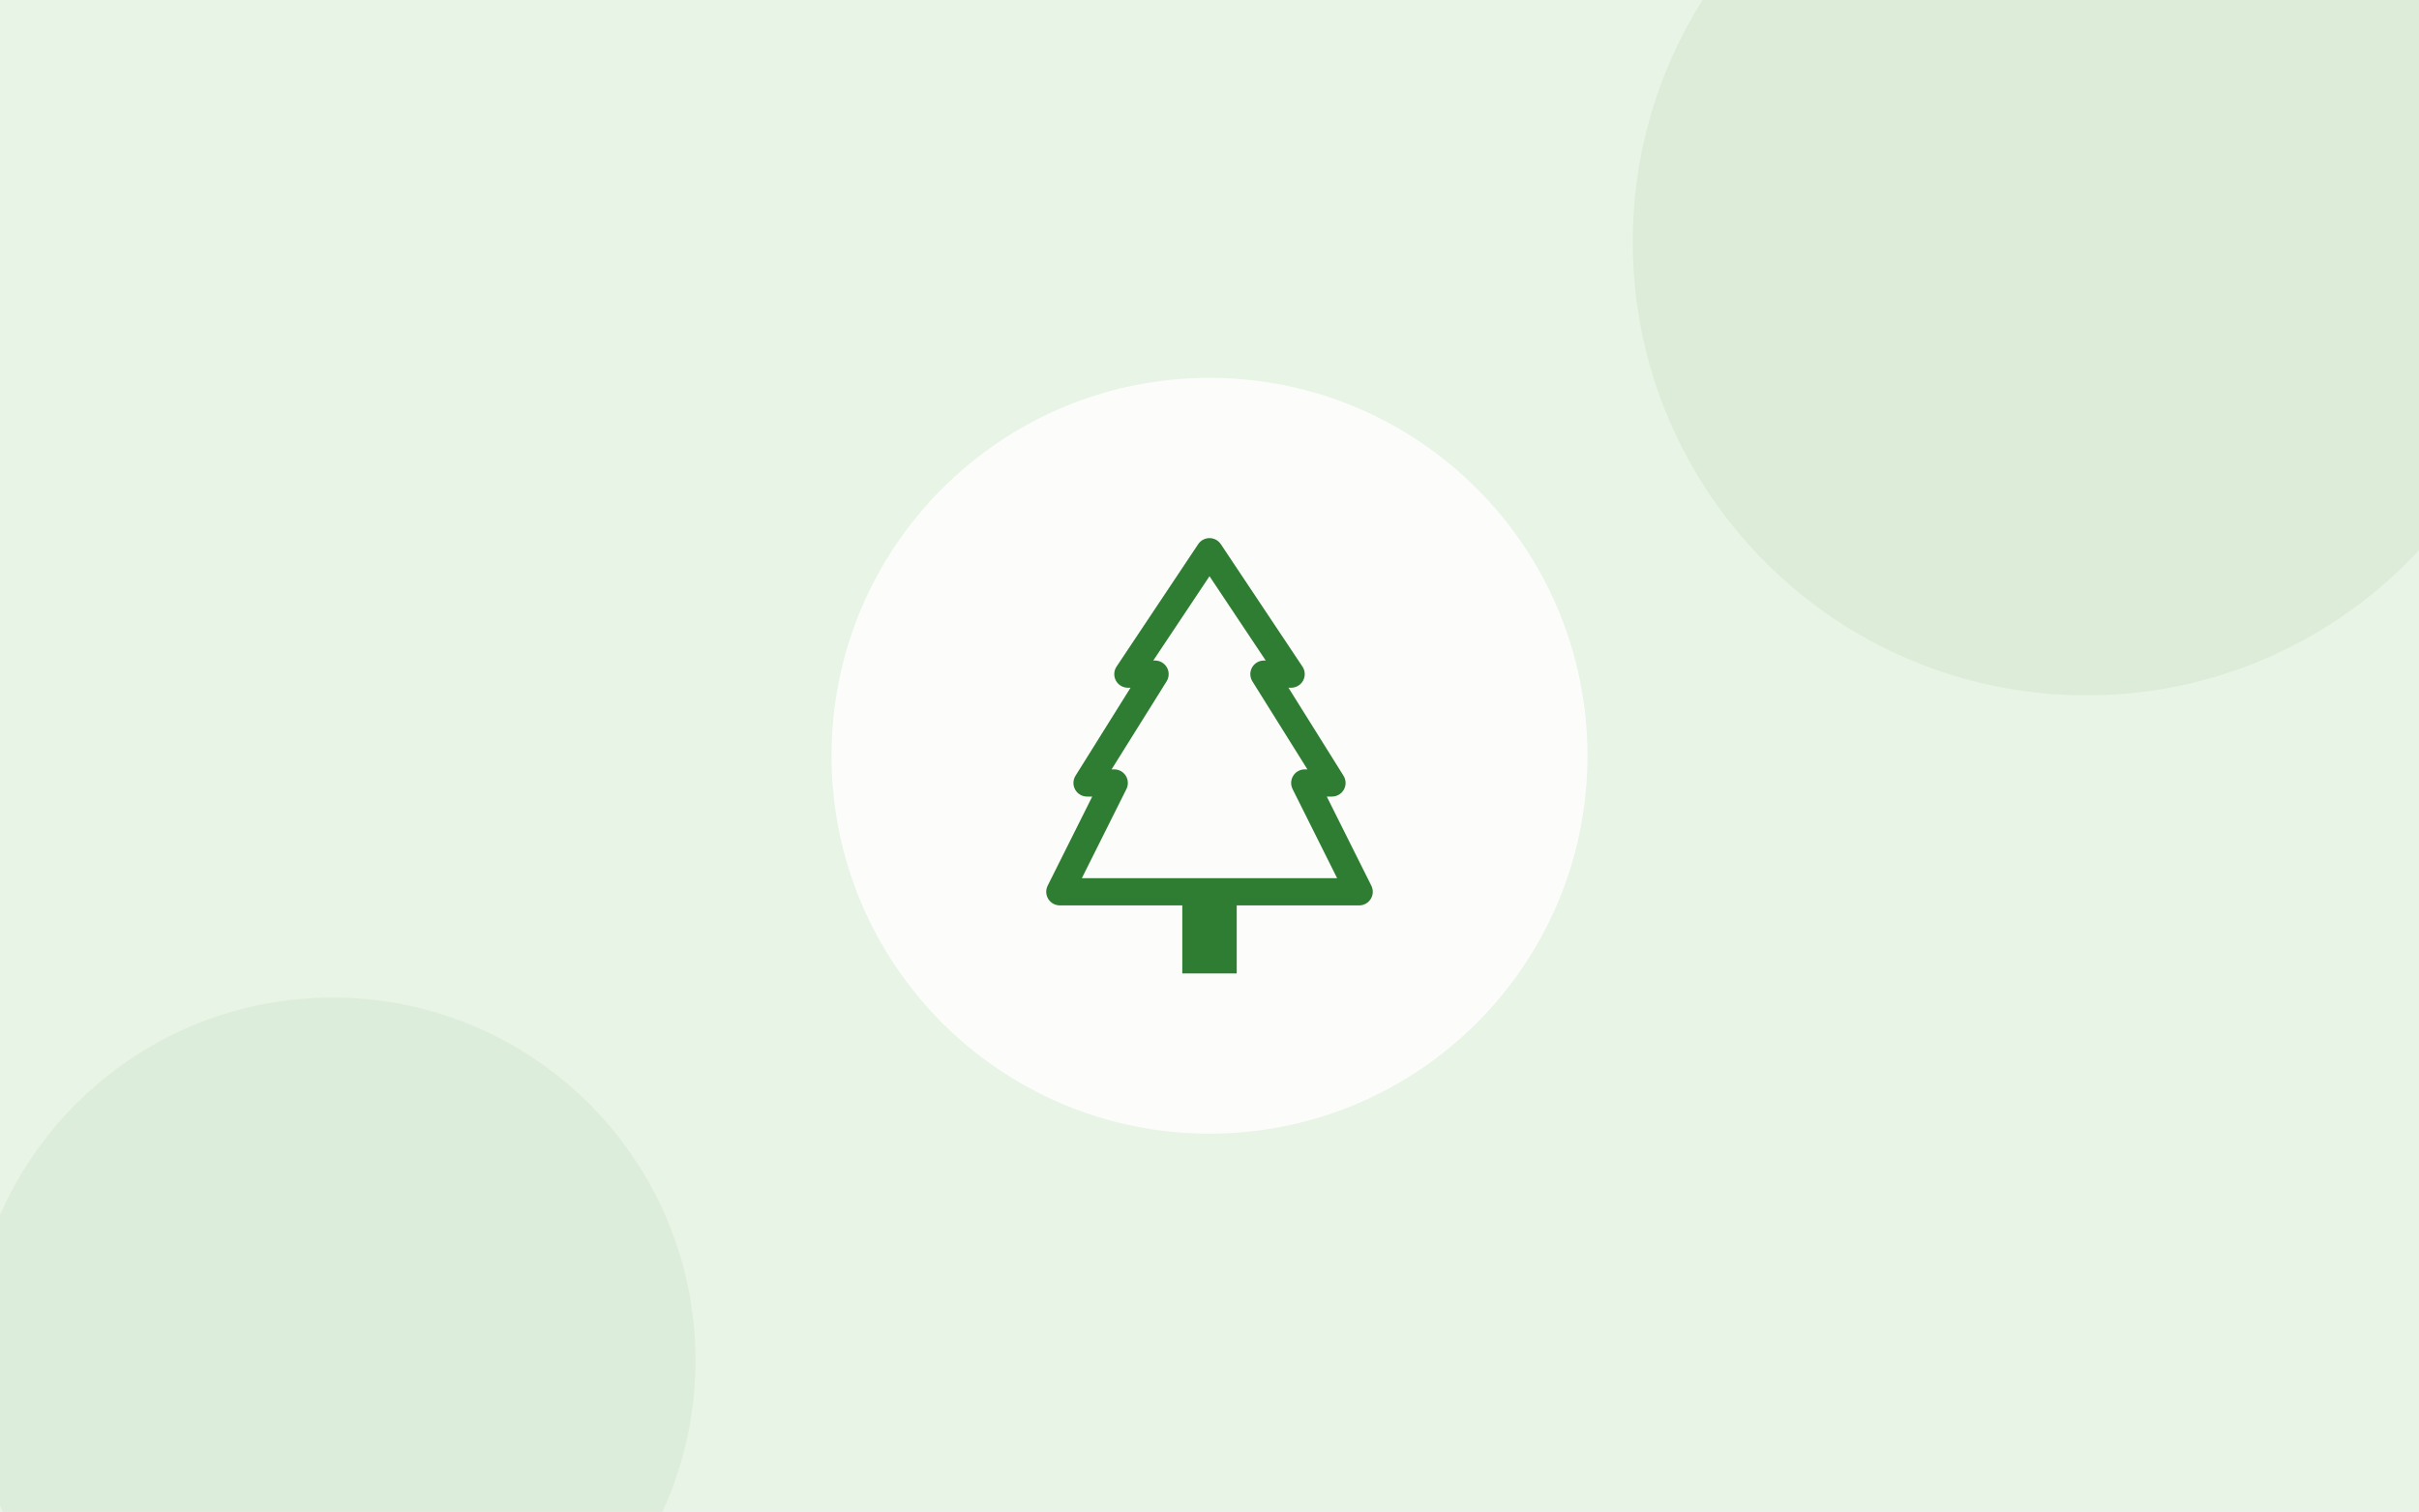
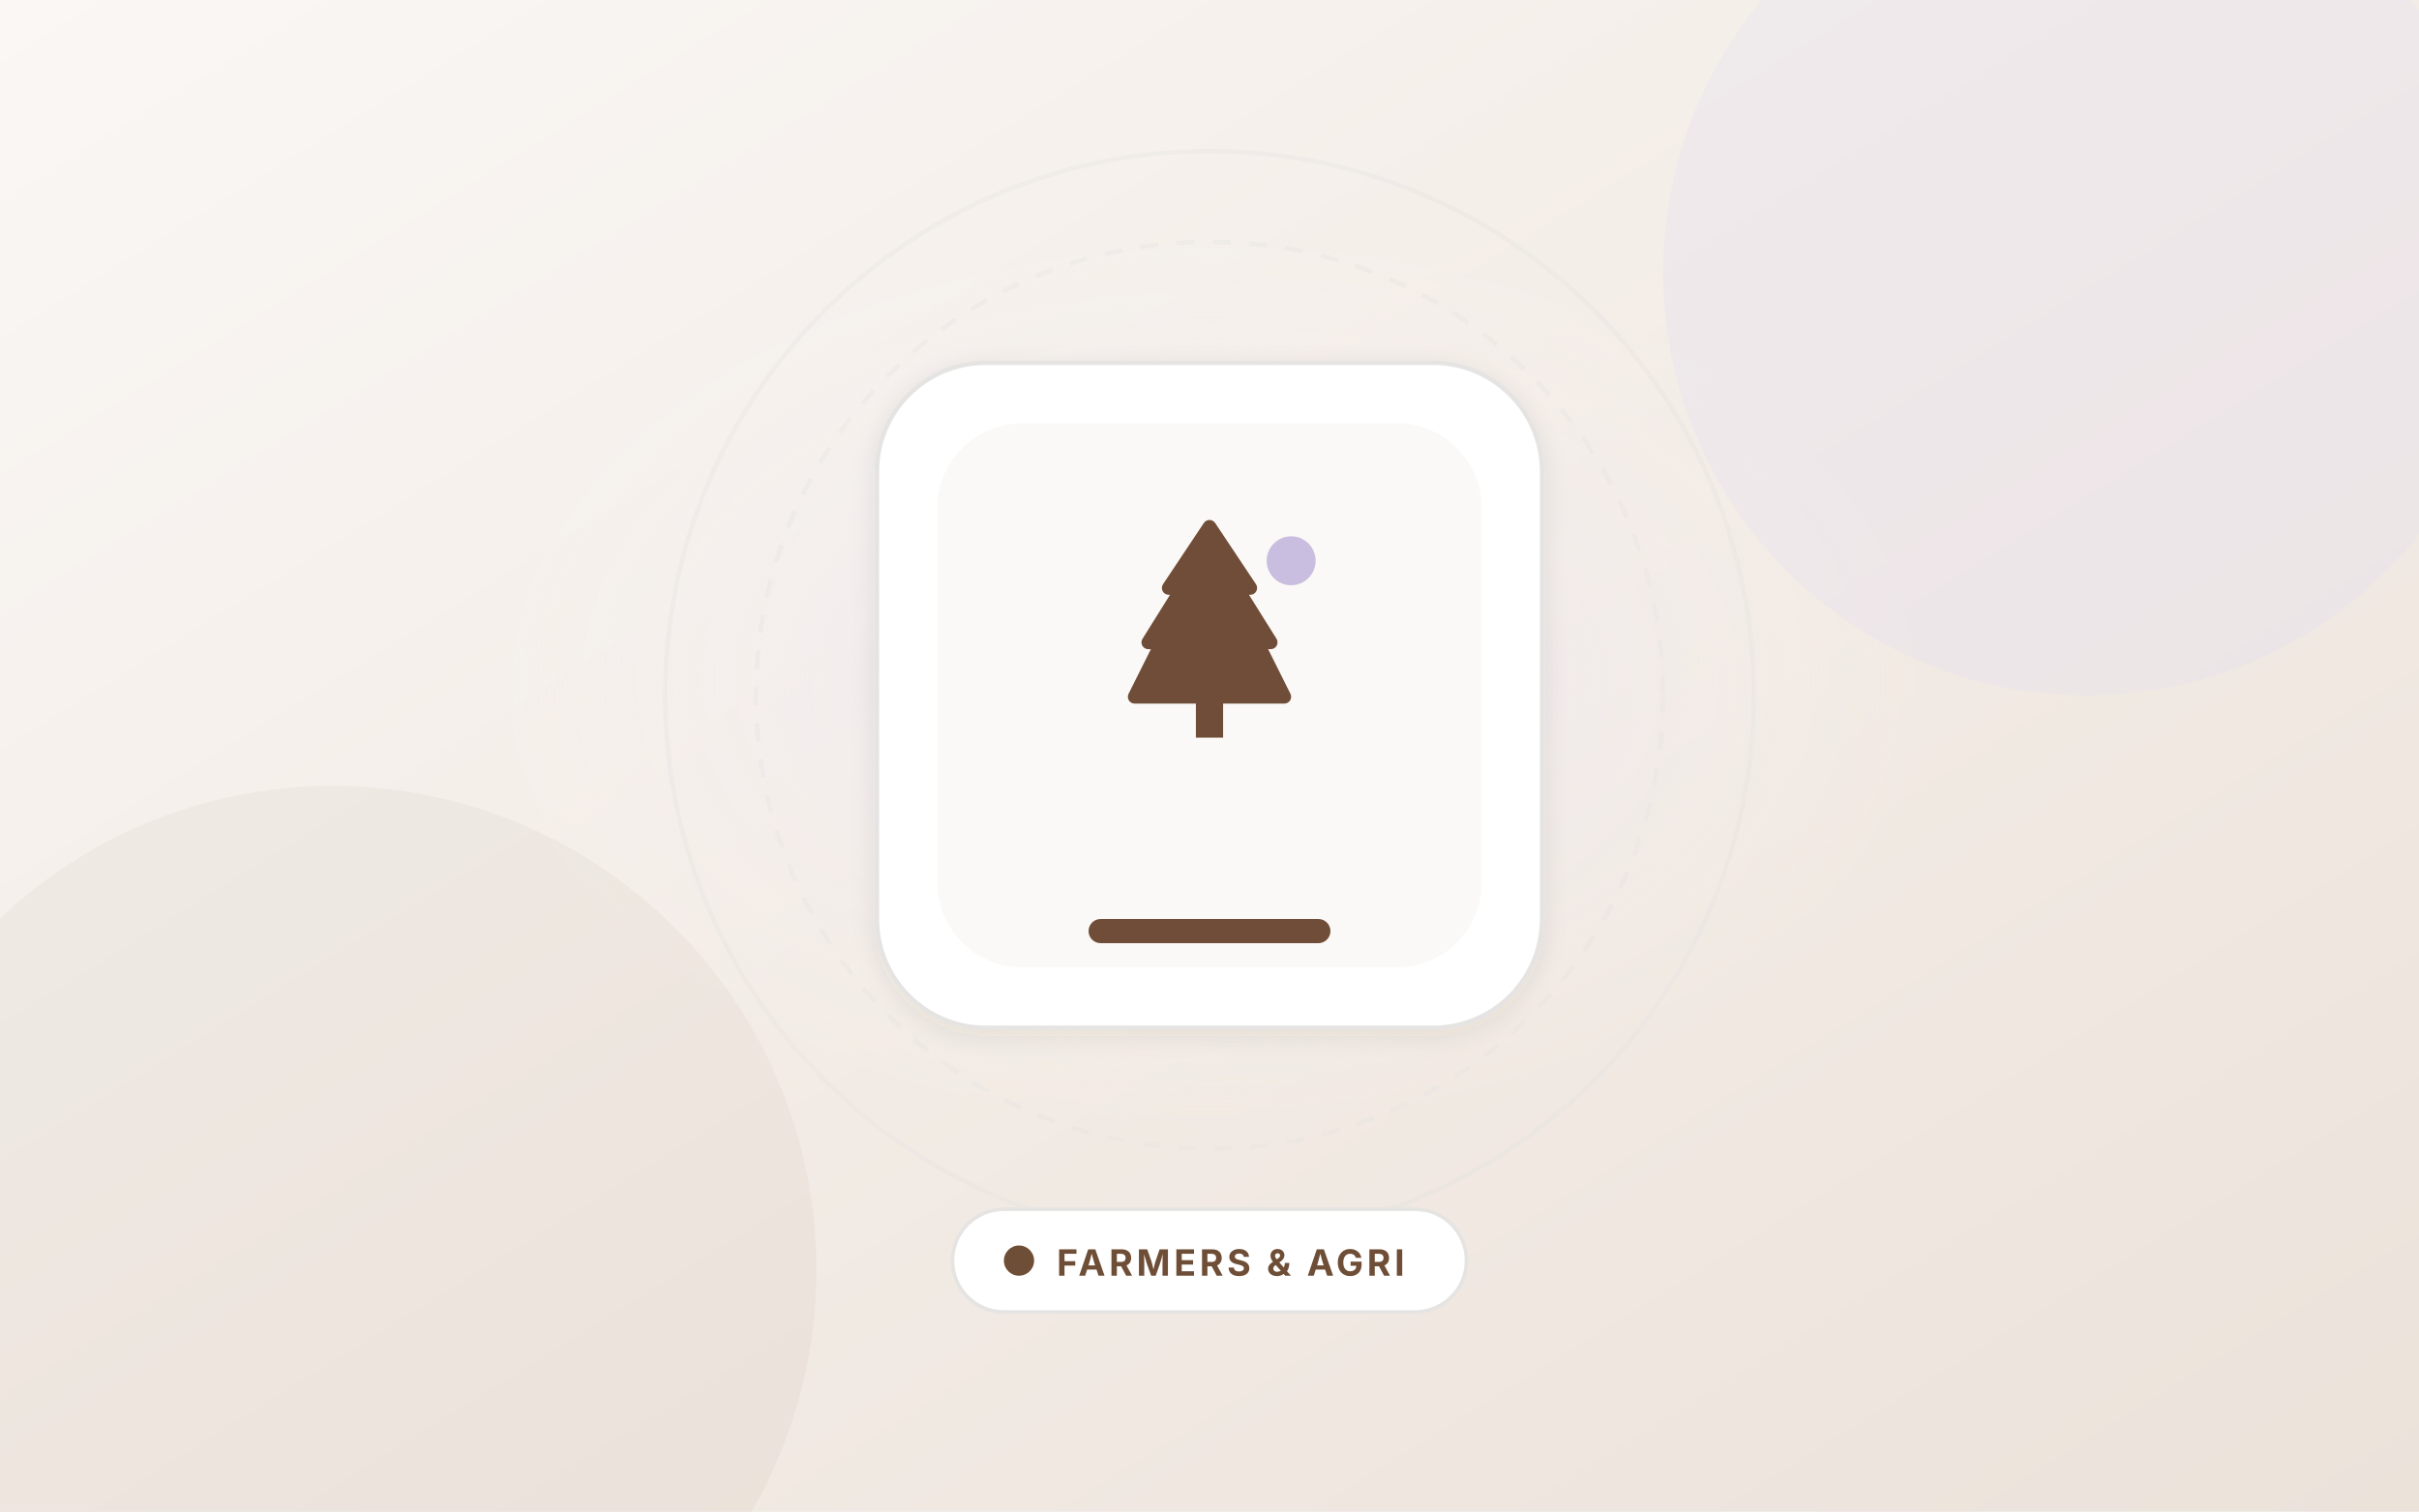
<svg xmlns="http://www.w3.org/2000/svg" viewBox="0 0 800 500" width="800" height="500">
-   <rect width="800" height="500" fill="#E8F4E5" />
-   <circle cx="690" cy="80" r="150" fill="#2F7D32" opacity=".07" />
-   <circle cx="110" cy="450" r="120" fill="#2F7D32" opacity=".06" />
-   <circle cx="400" cy="250" r="125" fill="#fff" opacity=".85" />
-   <g transform="translate(328,178) scale(9.0)" fill="#2F7D32" opacity="1">
-     <path d="M8.416.223a.5.5 0 0 0-.832 0l-3 4.5A.5.5 0 0 0 5 5.5h.098L3.076 8.735A.5.5 0 0 0 3.5 9.5h.191l-1.638 3.276a.5.5 0 0 0 .447.724H7V16h2v-2.5h4.5a.5.5 0 0 0 .447-.724L12.31 9.5h.191a.5.5 0 0 0 .424-.765L10.902 5.5H11a.5.5 0 0 0 .416-.777zM6.437 4.758A.5.5 0 0 0 6 4.5h-.066L8 1.401 10.066 4.5H10a.5.5 0 0 0-.424.765L11.598 8.5H11.5a.5.5 0 0 0-.447.724L12.69 12.5H3.309l1.638-3.276A.5.5 0 0 0 4.5 8.5h-.098l2.022-3.235a.5.5 0 0 0 .013-.507" />
+   <defs>
+     <linearGradient id="fmBg" x1="0%" y1="0%" x2="100%" y2="100%">
+       <stop offset="0%" stop-color="#FAF7F5" />
+       <stop offset="50%" stop-color="#F3ECE6" />
+       <stop offset="100%" stop-color="#EBE2DA" />
+     </linearGradient>
+     <radialGradient id="fmGlow" cx="50%" cy="45%" r="50%">
+       <stop offset="0%" stop-color="#E6E0F0" stop-opacity="0.7" />
+       <stop offset="60%" stop-color="#FAF7F5" stop-opacity="0" />
+     </radialGradient>
+     <filter id="fmShadow" x="-20%" y="-15%" width="140%" height="145%">
+       <feDropShadow dx="0" dy="12" stdDeviation="16" flood-color="#4A3425" flood-opacity="0.14" />
+       <feDropShadow dx="0" dy="2" stdDeviation="4" flood-color="#4A3425" flood-opacity="0.08" />
+     </filter>
+   </defs>
+   <rect width="800" height="500" fill="url(#fmBg)" />
+   <rect width="800" height="500" fill="url(#fmGlow)" />
+   <circle cx="690" cy="90" r="140" fill="#E6E0F0" opacity="0.35" />
+   <circle cx="110" cy="420" r="160" fill="#6F4E37" opacity="0.05" />
+   <g stroke="#E5E4E2" stroke-width="1.5" opacity="0.4" fill="none">
+     <circle cx="400" cy="230" r="150" stroke-dasharray="6 6" />
+     <circle cx="400" cy="230" r="180" />
+   </g>
+   <g transform="translate(290, 120)" filter="url(#fmShadow)">
+     <rect width="220" height="220" rx="36" fill="#FFFFFF" stroke="#E5E4E2" stroke-width="1.5" />
+     <rect x="20" y="20" width="180" height="180" rx="28" fill="#FBF9F7" />
+     <g transform="translate(74, 52) scale(4.5)">
+       <path d="M8.416.223a.5.5 0 0 0-.832 0l-3 4.5A.5.5 0 0 0 5 5.5h.098L3.076 8.735A.5.5 0 0 0 3.5 9.5h.191l-1.638 3.276a.5.5 0 0 0 .447.724H7V16h2v-2.5h4.5a.5.5 0 0 0 .447-.724L12.31 9.5h.191a.5.5 0 0 0 .424-.765L10.902 5.5H11a.5.5 0 0 0 .416-.777z" fill="#6F4E37" />
+       <circle cx="14" cy="3" r="1.8" fill="#C9BEE0" />
+     </g>
+     <rect x="70" y="184" width="80" height="8" rx="4" fill="#6F4E37" />
+   </g>
+   <g transform="translate(400, 400)">
+     <rect x="-85" y="0" width="170" height="34" rx="17" fill="#FFFFFF" stroke="#E5E4E2" stroke-width="1.2" />
+     <circle cx="-63" cy="17" r="5" fill="#6F4E37" />
+     <text x="7" y="22" font-family="system-ui, -apple-system, 'Inter', sans-serif" font-size="12" font-weight="700" fill="#6F4E37" letter-spacing="1.2" text-anchor="middle">FARMERS &amp; AGRI</text>
  </g>
</svg>
